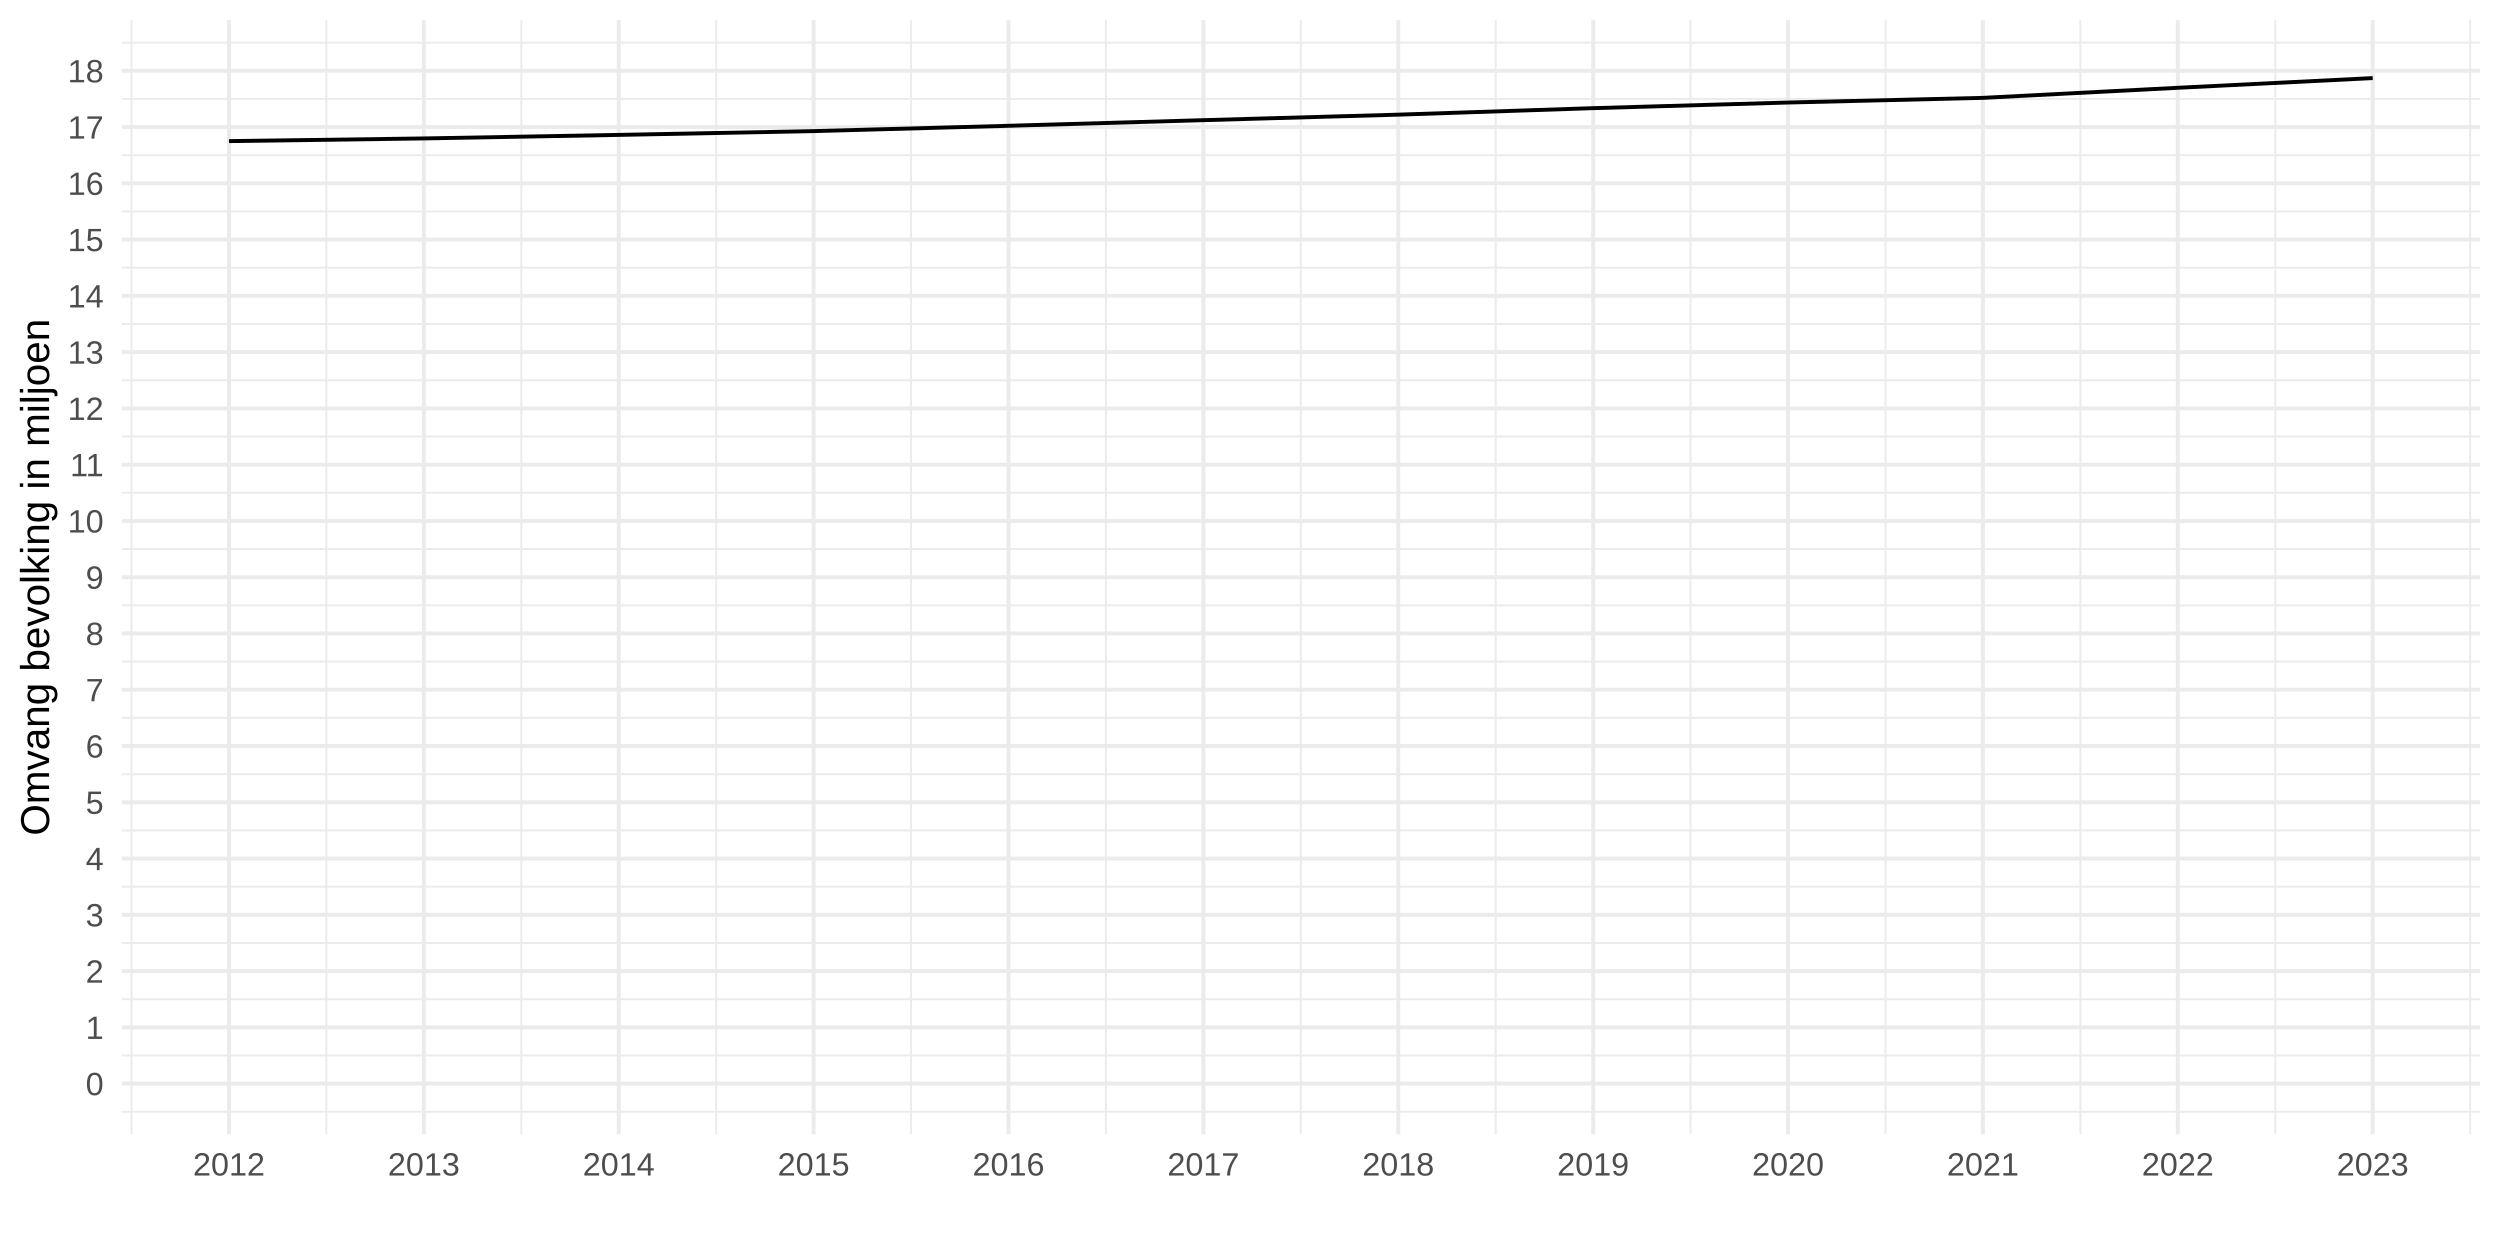
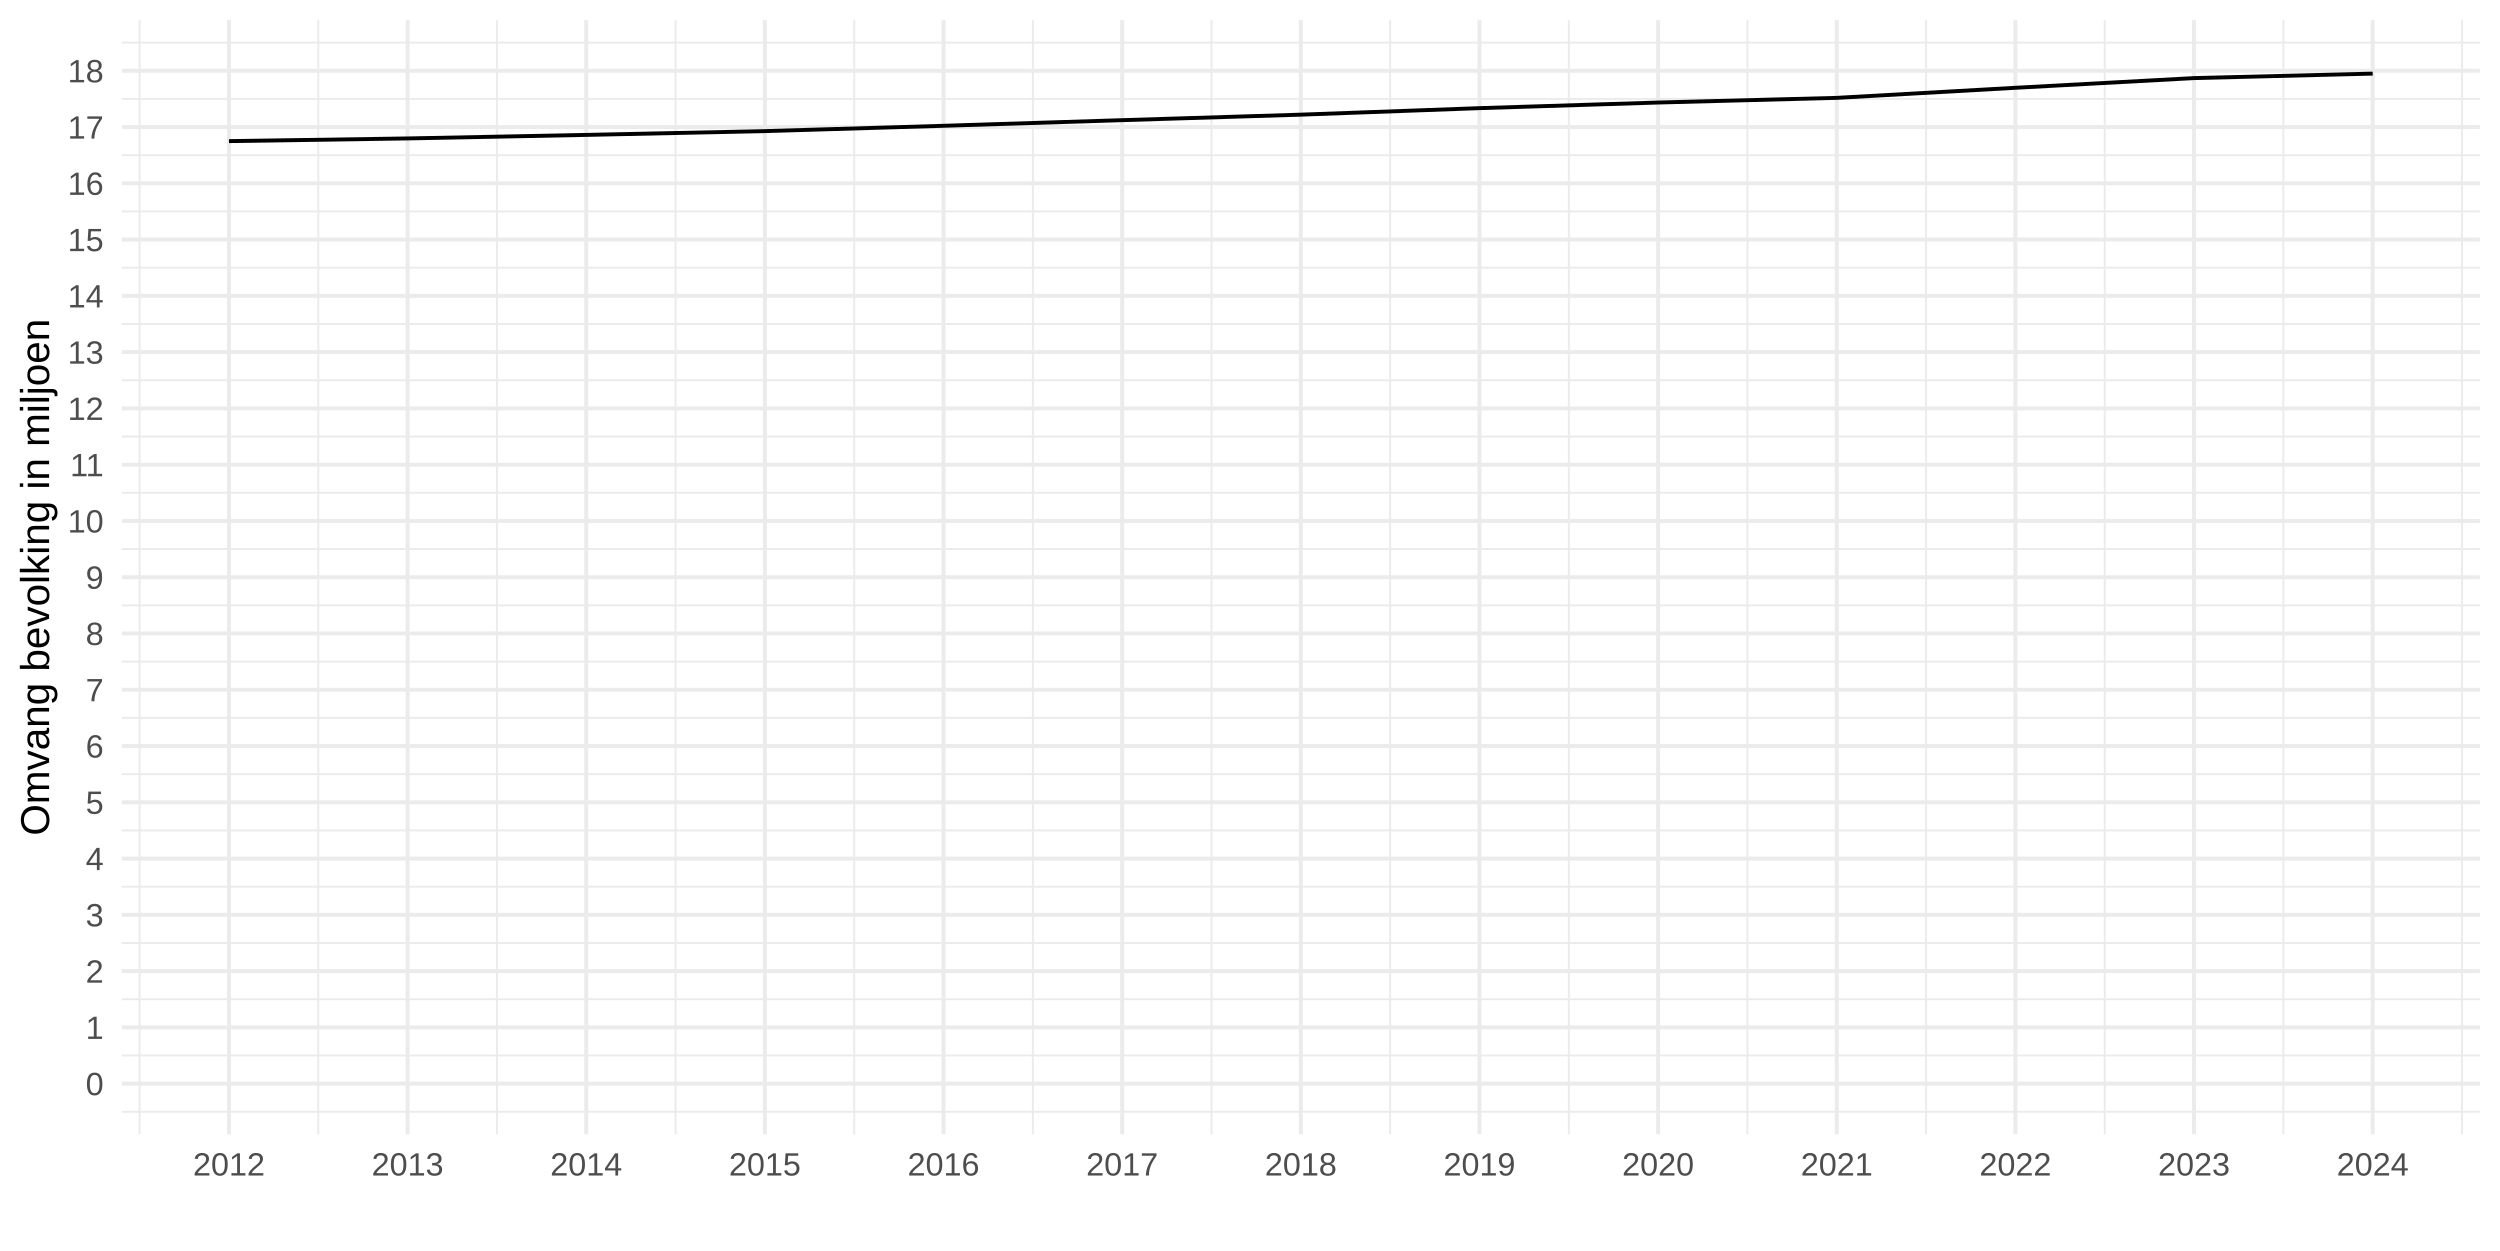
<svg xmlns="http://www.w3.org/2000/svg" class="svglite" width="680.31pt" height="340.16pt" viewBox="0 0 680.31 340.16">
  <defs>
    <style type="text/css">
    .svglite line, .svglite polyline, .svglite polygon, .svglite path, .svglite rect, .svglite circle {
      fill: none;
      stroke: #000000;
      stroke-linecap: round;
      stroke-linejoin: round;
      stroke-miterlimit: 10.00;
    }
    .svglite text {
      white-space: pre;
    }
  </style>
  </defs>
  <rect width="100%" height="100%" style="stroke: none; fill: none;" />
  <defs>
    <clipPath id="cpMC4wMHw2ODAuMzF8MC4wMHwzNDAuMTY=">
      <rect x="0.00" y="0.00" width="680.31" height="340.16" />
    </clipPath>
  </defs>
  <g clip-path="url(#cpMC4wMHw2ODAuMzF8MC4wMHwzNDAuMTY=)">
</g>
  <defs>
    <clipPath id="cpMzMuMTR8Njc0Ljg0fDUuNDh8MzA4LjY2">
      <rect x="33.14" y="5.48" width="641.70" height="303.18" />
    </clipPath>
  </defs>
  <g clip-path="url(#cpMzMuMTR8Njc0Ljg0fDUuNDh8MzA4LjY2)">
    <polyline points="33.14,302.54 674.84,302.54 " style="stroke-width: 0.53; stroke: #EBEBEB; stroke-linecap: butt;" />
    <polyline points="33.14,287.22 674.84,287.22 " style="stroke-width: 0.53; stroke: #EBEBEB; stroke-linecap: butt;" />
    <polyline points="33.14,271.91 674.84,271.91 " style="stroke-width: 0.53; stroke: #EBEBEB; stroke-linecap: butt;" />
    <polyline points="33.14,256.60 674.84,256.60 " style="stroke-width: 0.53; stroke: #EBEBEB; stroke-linecap: butt;" />
    <polyline points="33.14,241.29 674.84,241.29 " style="stroke-width: 0.53; stroke: #EBEBEB; stroke-linecap: butt;" />
    <polyline points="33.14,225.98 674.84,225.98 " style="stroke-width: 0.53; stroke: #EBEBEB; stroke-linecap: butt;" />
    <polyline points="33.14,210.66 674.84,210.66 " style="stroke-width: 0.53; stroke: #EBEBEB; stroke-linecap: butt;" />
    <polyline points="33.14,195.35 674.84,195.35 " style="stroke-width: 0.53; stroke: #EBEBEB; stroke-linecap: butt;" />
    <polyline points="33.14,180.04 674.84,180.04 " style="stroke-width: 0.53; stroke: #EBEBEB; stroke-linecap: butt;" />
    <polyline points="33.14,164.73 674.84,164.73 " style="stroke-width: 0.53; stroke: #EBEBEB; stroke-linecap: butt;" />
    <polyline points="33.14,149.41 674.84,149.41 " style="stroke-width: 0.53; stroke: #EBEBEB; stroke-linecap: butt;" />
    <polyline points="33.14,134.10 674.84,134.10 " style="stroke-width: 0.53; stroke: #EBEBEB; stroke-linecap: butt;" />
    <polyline points="33.14,118.79 674.84,118.79 " style="stroke-width: 0.53; stroke: #EBEBEB; stroke-linecap: butt;" />
    <polyline points="33.14,103.48 674.84,103.48 " style="stroke-width: 0.53; stroke: #EBEBEB; stroke-linecap: butt;" />
    <polyline points="33.14,88.17 674.84,88.17 " style="stroke-width: 0.53; stroke: #EBEBEB; stroke-linecap: butt;" />
    <polyline points="33.14,72.85 674.84,72.85 " style="stroke-width: 0.53; stroke: #EBEBEB; stroke-linecap: butt;" />
    <polyline points="33.14,57.54 674.84,57.54 " style="stroke-width: 0.53; stroke: #EBEBEB; stroke-linecap: butt;" />
    <polyline points="33.14,42.23 674.84,42.23 " style="stroke-width: 0.53; stroke: #EBEBEB; stroke-linecap: butt;" />
    <polyline points="33.14,26.92 674.84,26.92 " style="stroke-width: 0.53; stroke: #EBEBEB; stroke-linecap: butt;" />
    <polyline points="33.14,11.60 674.84,11.60 " style="stroke-width: 0.53; stroke: #EBEBEB; stroke-linecap: butt;" />
-     <polyline points="35.79,308.66 35.79,5.48 " style="stroke-width: 0.53; stroke: #EBEBEB; stroke-linecap: butt;" />
-     <polyline points="88.82,308.66 88.82,5.48 " style="stroke-width: 0.53; stroke: #EBEBEB; stroke-linecap: butt;" />
-     <polyline points="141.86,308.66 141.86,5.48 " style="stroke-width: 0.53; stroke: #EBEBEB; stroke-linecap: butt;" />
-     <polyline points="194.89,308.66 194.89,5.48 " style="stroke-width: 0.53; stroke: #EBEBEB; stroke-linecap: butt;" />
-     <polyline points="247.92,308.66 247.92,5.48 " style="stroke-width: 0.53; stroke: #EBEBEB; stroke-linecap: butt;" />
-     <polyline points="300.95,308.66 300.95,5.48 " style="stroke-width: 0.53; stroke: #EBEBEB; stroke-linecap: butt;" />
-     <polyline points="353.99,308.66 353.99,5.48 " style="stroke-width: 0.53; stroke: #EBEBEB; stroke-linecap: butt;" />
-     <polyline points="407.02,308.66 407.02,5.48 " style="stroke-width: 0.53; stroke: #EBEBEB; stroke-linecap: butt;" />
-     <polyline points="460.05,308.66 460.05,5.48 " style="stroke-width: 0.53; stroke: #EBEBEB; stroke-linecap: butt;" />
-     <polyline points="513.09,308.66 513.09,5.48 " style="stroke-width: 0.53; stroke: #EBEBEB; stroke-linecap: butt;" />
-     <polyline points="566.12,308.66 566.12,5.48 " style="stroke-width: 0.53; stroke: #EBEBEB; stroke-linecap: butt;" />
-     <polyline points="619.15,308.66 619.15,5.48 " style="stroke-width: 0.53; stroke: #EBEBEB; stroke-linecap: butt;" />
-     <polyline points="672.18,308.66 672.18,5.48 " style="stroke-width: 0.53; stroke: #EBEBEB; stroke-linecap: butt;" />
+     <polyline points="38.00,308.66 38.00,5.48 " style="stroke-width: 0.53; stroke: #EBEBEB; stroke-linecap: butt;" />
+     <polyline points="86.61,308.66 86.61,5.48 " style="stroke-width: 0.53; stroke: #EBEBEB; stroke-linecap: butt;" />
+     <polyline points="135.23,308.66 135.23,5.48 " style="stroke-width: 0.53; stroke: #EBEBEB; stroke-linecap: butt;" />
+     <polyline points="183.84,308.66 183.84,5.48 " style="stroke-width: 0.53; stroke: #EBEBEB; stroke-linecap: butt;" />
+     <polyline points="232.45,308.66 232.45,5.48 " style="stroke-width: 0.53; stroke: #EBEBEB; stroke-linecap: butt;" />
+     <polyline points="281.07,308.66 281.07,5.48 " style="stroke-width: 0.53; stroke: #EBEBEB; stroke-linecap: butt;" />
+     <polyline points="329.68,308.66 329.68,5.48 " style="stroke-width: 0.53; stroke: #EBEBEB; stroke-linecap: butt;" />
+     <polyline points="378.29,308.66 378.29,5.48 " style="stroke-width: 0.53; stroke: #EBEBEB; stroke-linecap: butt;" />
+     <polyline points="426.91,308.66 426.91,5.48 " style="stroke-width: 0.53; stroke: #EBEBEB; stroke-linecap: butt;" />
+     <polyline points="475.52,308.66 475.52,5.48 " style="stroke-width: 0.53; stroke: #EBEBEB; stroke-linecap: butt;" />
+     <polyline points="524.13,308.66 524.13,5.48 " style="stroke-width: 0.53; stroke: #EBEBEB; stroke-linecap: butt;" />
+     <polyline points="572.75,308.66 572.75,5.48 " style="stroke-width: 0.53; stroke: #EBEBEB; stroke-linecap: butt;" />
+     <polyline points="621.36,308.66 621.36,5.48 " style="stroke-width: 0.53; stroke: #EBEBEB; stroke-linecap: butt;" />
+     <polyline points="669.97,308.66 669.97,5.48 " style="stroke-width: 0.53; stroke: #EBEBEB; stroke-linecap: butt;" />
    <polyline points="33.14,294.88 674.84,294.88 " style="stroke-width: 1.07; stroke: #EBEBEB; stroke-linecap: butt;" />
    <polyline points="33.14,279.57 674.84,279.57 " style="stroke-width: 1.07; stroke: #EBEBEB; stroke-linecap: butt;" />
    <polyline points="33.14,264.26 674.84,264.26 " style="stroke-width: 1.07; stroke: #EBEBEB; stroke-linecap: butt;" />
    <polyline points="33.14,248.94 674.84,248.94 " style="stroke-width: 1.07; stroke: #EBEBEB; stroke-linecap: butt;" />
    <polyline points="33.14,233.63 674.84,233.63 " style="stroke-width: 1.07; stroke: #EBEBEB; stroke-linecap: butt;" />
    <polyline points="33.14,218.32 674.84,218.32 " style="stroke-width: 1.07; stroke: #EBEBEB; stroke-linecap: butt;" />
    <polyline points="33.14,203.01 674.84,203.01 " style="stroke-width: 1.07; stroke: #EBEBEB; stroke-linecap: butt;" />
    <polyline points="33.14,187.69 674.84,187.69 " style="stroke-width: 1.07; stroke: #EBEBEB; stroke-linecap: butt;" />
    <polyline points="33.14,172.38 674.84,172.38 " style="stroke-width: 1.07; stroke: #EBEBEB; stroke-linecap: butt;" />
    <polyline points="33.14,157.07 674.84,157.07 " style="stroke-width: 1.07; stroke: #EBEBEB; stroke-linecap: butt;" />
    <polyline points="33.14,141.76 674.84,141.76 " style="stroke-width: 1.07; stroke: #EBEBEB; stroke-linecap: butt;" />
    <polyline points="33.14,126.45 674.84,126.45 " style="stroke-width: 1.07; stroke: #EBEBEB; stroke-linecap: butt;" />
    <polyline points="33.14,111.13 674.84,111.13 " style="stroke-width: 1.07; stroke: #EBEBEB; stroke-linecap: butt;" />
    <polyline points="33.14,95.82 674.84,95.82 " style="stroke-width: 1.07; stroke: #EBEBEB; stroke-linecap: butt;" />
    <polyline points="33.14,80.51 674.84,80.51 " style="stroke-width: 1.07; stroke: #EBEBEB; stroke-linecap: butt;" />
    <polyline points="33.14,65.20 674.84,65.20 " style="stroke-width: 1.07; stroke: #EBEBEB; stroke-linecap: butt;" />
    <polyline points="33.14,49.88 674.84,49.88 " style="stroke-width: 1.07; stroke: #EBEBEB; stroke-linecap: butt;" />
    <polyline points="33.14,34.57 674.84,34.57 " style="stroke-width: 1.07; stroke: #EBEBEB; stroke-linecap: butt;" />
    <polyline points="33.14,19.26 674.84,19.26 " style="stroke-width: 1.07; stroke: #EBEBEB; stroke-linecap: butt;" />
    <polyline points="62.31,308.66 62.31,5.48 " style="stroke-width: 1.07; stroke: #EBEBEB; stroke-linecap: butt;" />
-     <polyline points="115.34,308.66 115.34,5.48 " style="stroke-width: 1.07; stroke: #EBEBEB; stroke-linecap: butt;" />
-     <polyline points="168.37,308.66 168.37,5.48 " style="stroke-width: 1.07; stroke: #EBEBEB; stroke-linecap: butt;" />
-     <polyline points="221.40,308.66 221.40,5.48 " style="stroke-width: 1.07; stroke: #EBEBEB; stroke-linecap: butt;" />
-     <polyline points="274.44,308.66 274.44,5.48 " style="stroke-width: 1.07; stroke: #EBEBEB; stroke-linecap: butt;" />
-     <polyline points="327.47,308.66 327.47,5.48 " style="stroke-width: 1.07; stroke: #EBEBEB; stroke-linecap: butt;" />
-     <polyline points="380.50,308.66 380.50,5.48 " style="stroke-width: 1.07; stroke: #EBEBEB; stroke-linecap: butt;" />
-     <polyline points="433.54,308.66 433.54,5.48 " style="stroke-width: 1.07; stroke: #EBEBEB; stroke-linecap: butt;" />
-     <polyline points="486.57,308.66 486.57,5.48 " style="stroke-width: 1.07; stroke: #EBEBEB; stroke-linecap: butt;" />
-     <polyline points="539.60,308.66 539.60,5.48 " style="stroke-width: 1.07; stroke: #EBEBEB; stroke-linecap: butt;" />
-     <polyline points="592.63,308.66 592.63,5.48 " style="stroke-width: 1.07; stroke: #EBEBEB; stroke-linecap: butt;" />
+     <polyline points="110.92,308.66 110.92,5.48 " style="stroke-width: 1.07; stroke: #EBEBEB; stroke-linecap: butt;" />
+     <polyline points="159.53,308.66 159.53,5.48 " style="stroke-width: 1.07; stroke: #EBEBEB; stroke-linecap: butt;" />
+     <polyline points="208.15,308.66 208.15,5.48 " style="stroke-width: 1.07; stroke: #EBEBEB; stroke-linecap: butt;" />
+     <polyline points="256.76,308.66 256.76,5.48 " style="stroke-width: 1.07; stroke: #EBEBEB; stroke-linecap: butt;" />
+     <polyline points="305.37,308.66 305.37,5.48 " style="stroke-width: 1.07; stroke: #EBEBEB; stroke-linecap: butt;" />
+     <polyline points="353.99,308.66 353.99,5.48 " style="stroke-width: 1.07; stroke: #EBEBEB; stroke-linecap: butt;" />
+     <polyline points="402.60,308.66 402.60,5.48 " style="stroke-width: 1.07; stroke: #EBEBEB; stroke-linecap: butt;" />
+     <polyline points="451.21,308.66 451.21,5.48 " style="stroke-width: 1.07; stroke: #EBEBEB; stroke-linecap: butt;" />
+     <polyline points="499.83,308.66 499.83,5.48 " style="stroke-width: 1.07; stroke: #EBEBEB; stroke-linecap: butt;" />
+     <polyline points="548.44,308.66 548.44,5.48 " style="stroke-width: 1.07; stroke: #EBEBEB; stroke-linecap: butt;" />
+     <polyline points="597.05,308.66 597.05,5.48 " style="stroke-width: 1.07; stroke: #EBEBEB; stroke-linecap: butt;" />
    <polyline points="645.67,308.66 645.67,5.48 " style="stroke-width: 1.07; stroke: #EBEBEB; stroke-linecap: butt;" />
-     <polyline points="62.31,38.40 115.34,37.67 168.37,36.71 221.40,35.68 274.44,34.23 327.47,32.70 380.50,31.20 433.54,29.43 486.57,27.90 539.60,26.63 592.63,23.89 645.67,21.25 " style="stroke-width: 1.07; stroke-linecap: butt;" />
+     <polyline points="62.31,38.40 110.92,37.67 159.53,36.71 208.15,35.68 256.76,34.23 305.37,32.70 353.99,31.20 402.60,29.43 451.21,27.90 499.83,26.63 548.44,23.89 597.05,21.25 645.67,20.03 " style="stroke-width: 1.07; stroke-linecap: butt;" />
  </g>
  <g clip-path="url(#cpMC4wMHw2ODAuMzF8MC4wMHwzNDAuMTY=)">
    <text x="28.21" y="298.03" text-anchor="end" style="font-size: 8.80px;fill: #4D4D4D; font-family: &quot;Arial&quot;;" textLength="4.90px" lengthAdjust="spacingAndGlyphs">0</text>
    <text x="28.21" y="282.72" text-anchor="end" style="font-size: 8.80px;fill: #4D4D4D; font-family: &quot;Arial&quot;;" textLength="4.90px" lengthAdjust="spacingAndGlyphs">1</text>
    <text x="28.21" y="267.41" text-anchor="end" style="font-size: 8.80px;fill: #4D4D4D; font-family: &quot;Arial&quot;;" textLength="4.90px" lengthAdjust="spacingAndGlyphs">2</text>
    <text x="28.21" y="252.09" text-anchor="end" style="font-size: 8.80px;fill: #4D4D4D; font-family: &quot;Arial&quot;;" textLength="4.90px" lengthAdjust="spacingAndGlyphs">3</text>
    <text x="28.21" y="236.78" text-anchor="end" style="font-size: 8.80px;fill: #4D4D4D; font-family: &quot;Arial&quot;;" textLength="4.90px" lengthAdjust="spacingAndGlyphs">4</text>
    <text x="28.21" y="221.47" text-anchor="end" style="font-size: 8.80px;fill: #4D4D4D; font-family: &quot;Arial&quot;;" textLength="4.90px" lengthAdjust="spacingAndGlyphs">5</text>
    <text x="28.21" y="206.16" text-anchor="end" style="font-size: 8.80px;fill: #4D4D4D; font-family: &quot;Arial&quot;;" textLength="4.90px" lengthAdjust="spacingAndGlyphs">6</text>
    <text x="28.21" y="190.84" text-anchor="end" style="font-size: 8.80px;fill: #4D4D4D; font-family: &quot;Arial&quot;;" textLength="4.90px" lengthAdjust="spacingAndGlyphs">7</text>
    <text x="28.21" y="175.53" text-anchor="end" style="font-size: 8.80px;fill: #4D4D4D; font-family: &quot;Arial&quot;;" textLength="4.90px" lengthAdjust="spacingAndGlyphs">8</text>
    <text x="28.21" y="160.22" text-anchor="end" style="font-size: 8.80px;fill: #4D4D4D; font-family: &quot;Arial&quot;;" textLength="4.90px" lengthAdjust="spacingAndGlyphs">9</text>
    <text x="28.21" y="144.91" text-anchor="end" style="font-size: 8.80px;fill: #4D4D4D; font-family: &quot;Arial&quot;;" textLength="9.79px" lengthAdjust="spacingAndGlyphs">10</text>
    <text x="28.21" y="129.60" text-anchor="end" style="font-size: 8.80px;fill: #4D4D4D; font-family: &quot;Arial&quot;;" textLength="9.14px" lengthAdjust="spacingAndGlyphs">11</text>
    <text x="28.21" y="114.28" text-anchor="end" style="font-size: 8.80px;fill: #4D4D4D; font-family: &quot;Arial&quot;;" textLength="9.79px" lengthAdjust="spacingAndGlyphs">12</text>
    <text x="28.21" y="98.97" text-anchor="end" style="font-size: 8.80px;fill: #4D4D4D; font-family: &quot;Arial&quot;;" textLength="9.79px" lengthAdjust="spacingAndGlyphs">13</text>
    <text x="28.21" y="83.66" text-anchor="end" style="font-size: 8.80px;fill: #4D4D4D; font-family: &quot;Arial&quot;;" textLength="9.79px" lengthAdjust="spacingAndGlyphs">14</text>
    <text x="28.21" y="68.35" text-anchor="end" style="font-size: 8.80px;fill: #4D4D4D; font-family: &quot;Arial&quot;;" textLength="9.79px" lengthAdjust="spacingAndGlyphs">15</text>
    <text x="28.21" y="53.03" text-anchor="end" style="font-size: 8.80px;fill: #4D4D4D; font-family: &quot;Arial&quot;;" textLength="9.79px" lengthAdjust="spacingAndGlyphs">16</text>
    <text x="28.21" y="37.72" text-anchor="end" style="font-size: 8.80px;fill: #4D4D4D; font-family: &quot;Arial&quot;;" textLength="9.79px" lengthAdjust="spacingAndGlyphs">17</text>
    <text x="28.21" y="22.41" text-anchor="end" style="font-size: 8.80px;fill: #4D4D4D; font-family: &quot;Arial&quot;;" textLength="9.79px" lengthAdjust="spacingAndGlyphs">18</text>
    <text x="62.31" y="319.89" text-anchor="middle" style="font-size: 8.80px;fill: #4D4D4D; font-family: &quot;Arial&quot;;" textLength="19.58px" lengthAdjust="spacingAndGlyphs">2012</text>
-     <text x="115.34" y="319.89" text-anchor="middle" style="font-size: 8.80px;fill: #4D4D4D; font-family: &quot;Arial&quot;;" textLength="19.58px" lengthAdjust="spacingAndGlyphs">2013</text>
-     <text x="168.37" y="319.89" text-anchor="middle" style="font-size: 8.80px;fill: #4D4D4D; font-family: &quot;Arial&quot;;" textLength="19.58px" lengthAdjust="spacingAndGlyphs">2014</text>
-     <text x="221.40" y="319.89" text-anchor="middle" style="font-size: 8.80px;fill: #4D4D4D; font-family: &quot;Arial&quot;;" textLength="19.58px" lengthAdjust="spacingAndGlyphs">2015</text>
-     <text x="274.44" y="319.89" text-anchor="middle" style="font-size: 8.80px;fill: #4D4D4D; font-family: &quot;Arial&quot;;" textLength="19.58px" lengthAdjust="spacingAndGlyphs">2016</text>
-     <text x="327.47" y="319.89" text-anchor="middle" style="font-size: 8.80px;fill: #4D4D4D; font-family: &quot;Arial&quot;;" textLength="19.58px" lengthAdjust="spacingAndGlyphs">2017</text>
-     <text x="380.50" y="319.89" text-anchor="middle" style="font-size: 8.80px;fill: #4D4D4D; font-family: &quot;Arial&quot;;" textLength="19.58px" lengthAdjust="spacingAndGlyphs">2018</text>
-     <text x="433.54" y="319.89" text-anchor="middle" style="font-size: 8.80px;fill: #4D4D4D; font-family: &quot;Arial&quot;;" textLength="19.58px" lengthAdjust="spacingAndGlyphs">2019</text>
-     <text x="486.57" y="319.89" text-anchor="middle" style="font-size: 8.80px;fill: #4D4D4D; font-family: &quot;Arial&quot;;" textLength="19.58px" lengthAdjust="spacingAndGlyphs">2020</text>
-     <text x="539.60" y="319.89" text-anchor="middle" style="font-size: 8.80px;fill: #4D4D4D; font-family: &quot;Arial&quot;;" textLength="19.58px" lengthAdjust="spacingAndGlyphs">2021</text>
-     <text x="592.63" y="319.89" text-anchor="middle" style="font-size: 8.80px;fill: #4D4D4D; font-family: &quot;Arial&quot;;" textLength="19.58px" lengthAdjust="spacingAndGlyphs">2022</text>
-     <text x="645.67" y="319.89" text-anchor="middle" style="font-size: 8.80px;fill: #4D4D4D; font-family: &quot;Arial&quot;;" textLength="19.58px" lengthAdjust="spacingAndGlyphs">2023</text>
+     <text x="110.92" y="319.89" text-anchor="middle" style="font-size: 8.80px;fill: #4D4D4D; font-family: &quot;Arial&quot;;" textLength="19.58px" lengthAdjust="spacingAndGlyphs">2013</text>
+     <text x="159.53" y="319.89" text-anchor="middle" style="font-size: 8.80px;fill: #4D4D4D; font-family: &quot;Arial&quot;;" textLength="19.58px" lengthAdjust="spacingAndGlyphs">2014</text>
+     <text x="208.15" y="319.89" text-anchor="middle" style="font-size: 8.80px;fill: #4D4D4D; font-family: &quot;Arial&quot;;" textLength="19.58px" lengthAdjust="spacingAndGlyphs">2015</text>
+     <text x="256.76" y="319.89" text-anchor="middle" style="font-size: 8.80px;fill: #4D4D4D; font-family: &quot;Arial&quot;;" textLength="19.58px" lengthAdjust="spacingAndGlyphs">2016</text>
+     <text x="305.37" y="319.89" text-anchor="middle" style="font-size: 8.80px;fill: #4D4D4D; font-family: &quot;Arial&quot;;" textLength="19.58px" lengthAdjust="spacingAndGlyphs">2017</text>
+     <text x="353.99" y="319.89" text-anchor="middle" style="font-size: 8.80px;fill: #4D4D4D; font-family: &quot;Arial&quot;;" textLength="19.58px" lengthAdjust="spacingAndGlyphs">2018</text>
+     <text x="402.60" y="319.89" text-anchor="middle" style="font-size: 8.80px;fill: #4D4D4D; font-family: &quot;Arial&quot;;" textLength="19.58px" lengthAdjust="spacingAndGlyphs">2019</text>
+     <text x="451.21" y="319.89" text-anchor="middle" style="font-size: 8.80px;fill: #4D4D4D; font-family: &quot;Arial&quot;;" textLength="19.58px" lengthAdjust="spacingAndGlyphs">2020</text>
+     <text x="499.83" y="319.89" text-anchor="middle" style="font-size: 8.80px;fill: #4D4D4D; font-family: &quot;Arial&quot;;" textLength="19.58px" lengthAdjust="spacingAndGlyphs">2021</text>
+     <text x="548.44" y="319.89" text-anchor="middle" style="font-size: 8.80px;fill: #4D4D4D; font-family: &quot;Arial&quot;;" textLength="19.58px" lengthAdjust="spacingAndGlyphs">2022</text>
+     <text x="597.05" y="319.89" text-anchor="middle" style="font-size: 8.80px;fill: #4D4D4D; font-family: &quot;Arial&quot;;" textLength="19.58px" lengthAdjust="spacingAndGlyphs">2023</text>
+     <text x="645.67" y="319.89" text-anchor="middle" style="font-size: 8.80px;fill: #4D4D4D; font-family: &quot;Arial&quot;;" textLength="19.58px" lengthAdjust="spacingAndGlyphs">2024</text>
    <text transform="translate(13.36,157.07) rotate(-90)" text-anchor="middle" style="font-size: 11.00px; font-family: &quot;Arial&quot;;" textLength="140.66px" lengthAdjust="spacingAndGlyphs">Omvang bevolking in miljoen</text>
  </g>
</svg>
